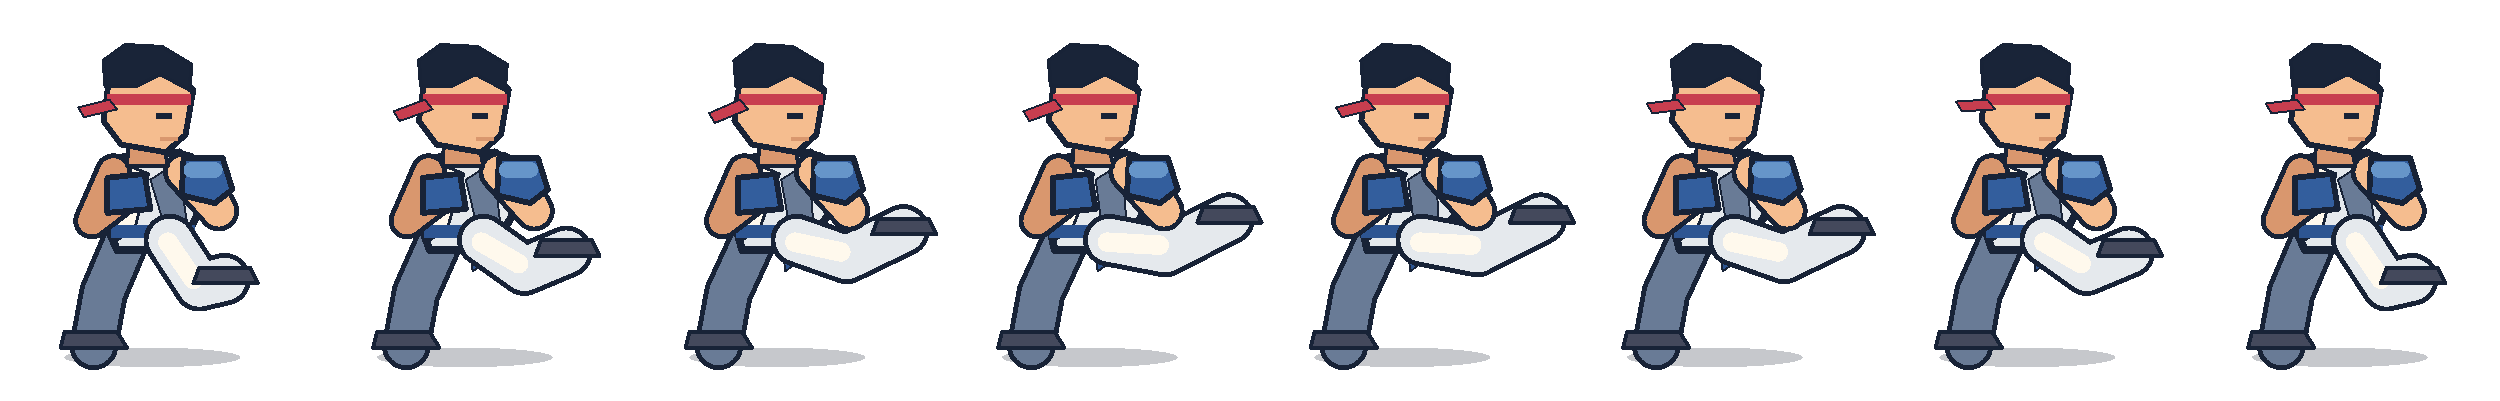
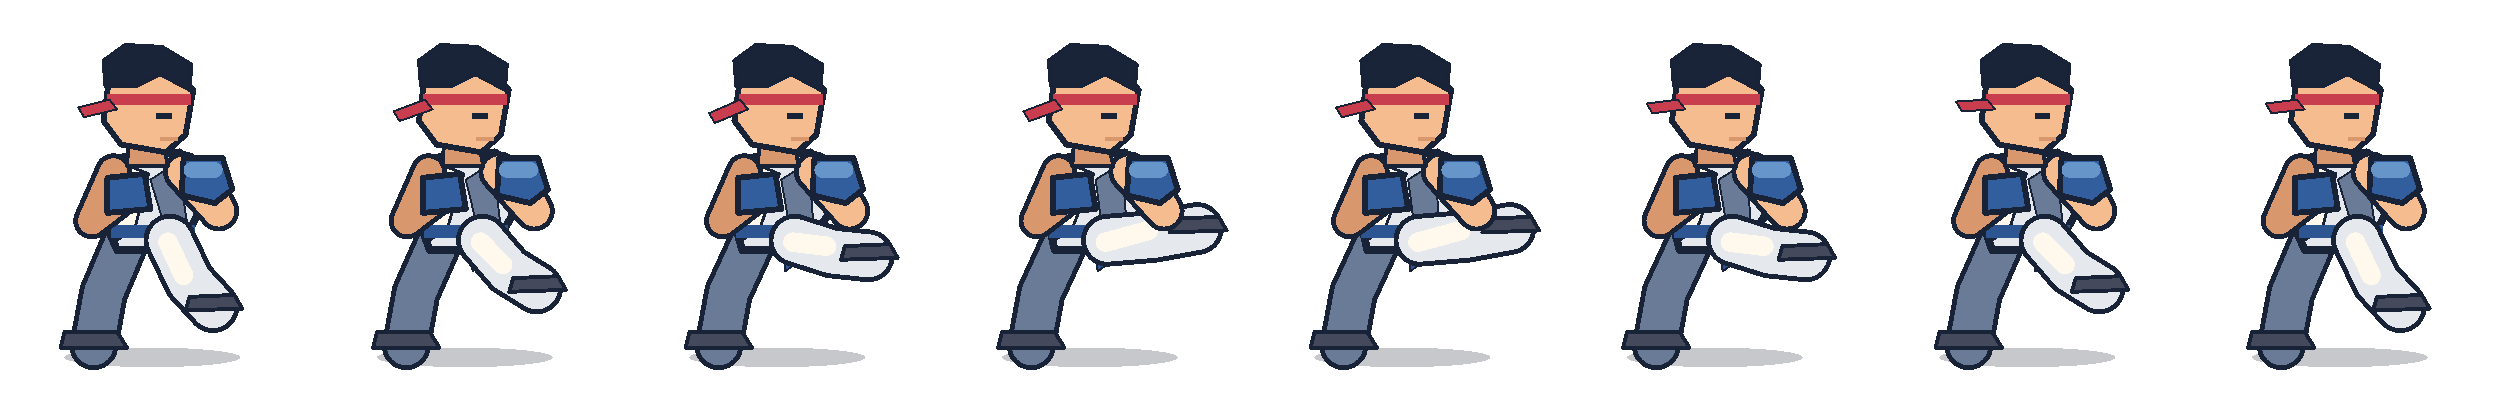
<svg xmlns="http://www.w3.org/2000/svg" width="1280" height="205" viewBox="0 0 1280 205">
  <g shape-rendering="crispEdges">
    <g transform="translate(0 0)">
      <ellipse cx="78" cy="183" rx="45" ry="5" fill="#111728" opacity=".24" />
      <path d="M 64,124 L 53,150 L 48,177" fill="none" stroke="#182337" stroke-width="25" stroke-linejoin="round" stroke-linecap="round" />
      <path d="M 64,124 L 53,150 L 48,177" fill="none" stroke="#697b96" stroke-width="20" stroke-linejoin="round" stroke-linecap="round" />
      <polygon points="33,170 60,170 65,178 31,178" fill="#44495c" stroke="#182337" stroke-width="2" stroke-linejoin="round" />
      <polygon points="58,81 92,78 101,110 92,128 60,128 52,110" fill="#e5e9ed" stroke="#182337" stroke-width="4" stroke-linejoin="round" />
      <polygon points="59,82 76,89 69,117 60,123" fill="#fff9ed" stroke="#182337" stroke-width="1.5" stroke-linejoin="round" />
      <polygon points="91,83 77,92 84,115 97,122" fill="#697b96" stroke="#182337" stroke-width="1" stroke-linejoin="round" />
      <rect x="57" y="115" width="43" height="7" fill="#2d5592" />
      <polygon points="80,117 87,117 90,133 82,139" fill="#2d5592" stroke="#182337" stroke-width="1" stroke-linejoin="round" />
-       <path d="M 87,123 L 102,146 L 115,143" fill="none" stroke="#182337" stroke-width="27" stroke-linejoin="round" stroke-linecap="round" />
-       <path d="M 87,123 L 102,146 L 115,143" fill="none" stroke="#e5e9ed" stroke-width="22" stroke-linejoin="round" stroke-linecap="round" />
-       <path d="M 86,124 L 99,143" fill="none" stroke="#fff9ed" stroke-width="10" stroke-linejoin="round" stroke-linecap="round" />
-       <path d="M 86,124 L 99,143" fill="none" stroke="#fff9ed" stroke-width="5" stroke-linejoin="round" stroke-linecap="round" />
-       <polygon points="102,137 128,137 132,145 99,145" fill="#44495c" stroke="#182337" stroke-width="2" stroke-linejoin="round" />
+       <path d="M 87,123 L 97,144 L 109,157" fill="none" stroke="#182337" stroke-width="27" stroke-linejoin="round" stroke-linecap="round" />
+       <path d="M 87,123 L 97,144 L 109,157" fill="none" stroke="#e5e9ed" stroke-width="22" stroke-linejoin="round" stroke-linecap="round" />
+       <path d="M 86,124 L 94,141" fill="none" stroke="#fff9ed" stroke-width="10" stroke-linejoin="round" stroke-linecap="round" />
+       <path d="M 86,124 L 94,141" fill="none" stroke="#fff9ed" stroke-width="5" stroke-linejoin="round" stroke-linecap="round" />
+       <polygon points="97,152 120,151 124,158 95,159" fill="#44495c" stroke="#182337" stroke-width="2" stroke-linejoin="round" />
      <path d="M 58,88 L 47,113 L 64,100" fill="none" stroke="#182337" stroke-width="19" stroke-linejoin="round" stroke-linecap="round" />
      <path d="M 58,88 L 47,113 L 64,100" fill="none" stroke="#d9976e" stroke-width="14" stroke-linejoin="round" stroke-linecap="round" />
      <polygon points="55,91 74,89 77,107 55,109" fill="#335e9d" stroke="#182337" stroke-width="3" stroke-linejoin="round" />
      <path d="M 94,88 L 112,108 L 103,92" fill="none" stroke="#182337" stroke-width="21" stroke-linejoin="round" stroke-linecap="round" />
      <path d="M 94,88 L 112,108 L 103,92" fill="none" stroke="#f5bd8f" stroke-width="16" stroke-linejoin="round" stroke-linecap="round" />
      <polygon points="94,81 114,81 119,97 110,104 93,100" fill="#335e9d" stroke="#182337" stroke-width="3" stroke-linejoin="round" />
      <path d="M 98,87 L 110,87" fill="none" stroke="#6695c9" stroke-width="8" stroke-linejoin="round" stroke-linecap="round" />
      <path d="M 98,87 L 110,87" fill="none" stroke="#6695c9" stroke-width="3" stroke-linejoin="round" stroke-linecap="round" />
      <polygon points="66,71 83,71 86,85 65,85" fill="#d9976e" stroke="#182337" stroke-width="2" stroke-linejoin="round" />
      <polygon points="56,39 90,36 99,46 95,69 85,78 62,74 53,62" fill="#f5bd8f" stroke="#182337" stroke-width="3" stroke-linejoin="round" />
      <polygon points="54,44 53,31 64,23 83,24 98,33 97,46 82,38 70,44" fill="#192438" stroke="#182337" stroke-width="2" stroke-linejoin="round" />
      <rect x="55" y="48" width="43" height="6" fill="#c83e4f" />
      <polygon points="56,51 40,55 43,60 60,56" fill="#c83e4f" stroke="#182337" stroke-width="1" stroke-linejoin="round" />
      <rect x="80" y="58" width="8" height="3" fill="#182337" />
      <rect x="82" y="70" width="9" height="2" fill="#d9976e" />
    </g>
    <g transform="translate(160 0)">
      <ellipse cx="78" cy="183" rx="45" ry="5" fill="#111728" opacity=".24" />
      <path d="M 64.5,124 L 53,150 L 48,177" fill="none" stroke="#182337" stroke-width="25" stroke-linejoin="round" stroke-linecap="round" />
      <path d="M 64.5,124 L 53,150 L 48,177" fill="none" stroke="#697b96" stroke-width="20" stroke-linejoin="round" stroke-linecap="round" />
      <polygon points="33,170 60,170 65,178 31,178" fill="#44495c" stroke="#182337" stroke-width="2" stroke-linejoin="round" />
      <polygon points="59.5,81 93.5,78 102.5,110 92,128 60,128 53.5,110" fill="#e5e9ed" stroke="#182337" stroke-width="4" stroke-linejoin="round" />
      <polygon points="60.5,82 77.5,89 69,117 60,123" fill="#fff9ed" stroke="#182337" stroke-width="1.5" stroke-linejoin="round" />
      <polygon points="92.5,83 78.5,92 84,115 97,122" fill="#697b96" stroke="#182337" stroke-width="1" stroke-linejoin="round" />
      <rect x="57" y="115" width="43" height="7" fill="#2d5592" />
      <polygon points="80,117 87,117 90,133 82,139" fill="#2d5592" stroke="#182337" stroke-width="1" stroke-linejoin="round" />
-       <path d="M 87.5,123 L 108.5,138 L 130,129" fill="none" stroke="#182337" stroke-width="27" stroke-linejoin="round" stroke-linecap="round" />
-       <path d="M 87.5,123 L 108.5,138 L 130,129" fill="none" stroke="#e5e9ed" stroke-width="22" stroke-linejoin="round" stroke-linecap="round" />
-       <path d="M 86.5,124 L 105.5,135" fill="none" stroke="#fff9ed" stroke-width="10" stroke-linejoin="round" stroke-linecap="round" />
-       <path d="M 86.5,124 L 105.5,135" fill="none" stroke="#fff9ed" stroke-width="5" stroke-linejoin="round" stroke-linecap="round" />
-       <polygon points="117,123 143,123 147,131 114,131" fill="#44495c" stroke="#182337" stroke-width="2" stroke-linejoin="round" />
+       <path d="M 87,123 L 100.36,138.48 L 114.76,147.4" fill="none" stroke="#182337" stroke-width="27" stroke-linejoin="round" stroke-linecap="round" />
+       <path d="M 87,123 L 100.36,138.48 L 114.76,147.4" fill="none" stroke="#e5e9ed" stroke-width="22" stroke-linejoin="round" stroke-linecap="round" />
+       <path d="M 86,124 L 97.36,135.48" fill="none" stroke="#fff9ed" stroke-width="10" stroke-linejoin="round" stroke-linecap="round" />
+       <path d="M 86,124 L 97.36,135.48" fill="none" stroke="#fff9ed" stroke-width="5" stroke-linejoin="round" stroke-linecap="round" />
+       <polygon points="102.76,142.4 125.76,141.4 129.76,148.4 100.76,149.4" fill="#44495c" stroke="#182337" stroke-width="2" stroke-linejoin="round" />
      <path d="M 59.5,88 L 48.5,113 L 65.5,100" fill="none" stroke="#182337" stroke-width="19" stroke-linejoin="round" stroke-linecap="round" />
      <path d="M 59.5,88 L 48.5,113 L 65.5,100" fill="none" stroke="#d9976e" stroke-width="14" stroke-linejoin="round" stroke-linecap="round" />
      <polygon points="56.5,91 75.5,89 78.5,107 56.5,109" fill="#335e9d" stroke="#182337" stroke-width="3" stroke-linejoin="round" />
      <path d="M 95.5,88 L 113.5,108 L 104.5,92" fill="none" stroke="#182337" stroke-width="21" stroke-linejoin="round" stroke-linecap="round" />
      <path d="M 95.5,88 L 113.5,108 L 104.5,92" fill="none" stroke="#f5bd8f" stroke-width="16" stroke-linejoin="round" stroke-linecap="round" />
      <polygon points="95.5,81 115.5,81 120.5,97 111.5,104 94.5,100" fill="#335e9d" stroke="#182337" stroke-width="3" stroke-linejoin="round" />
      <path d="M 99.5,87 L 111.5,87" fill="none" stroke="#6695c9" stroke-width="8" stroke-linejoin="round" stroke-linecap="round" />
      <path d="M 99.5,87 L 111.5,87" fill="none" stroke="#6695c9" stroke-width="3" stroke-linejoin="round" stroke-linecap="round" />
      <polygon points="67.5,71 84.5,71 87.5,85 66.5,85" fill="#d9976e" stroke="#182337" stroke-width="2" stroke-linejoin="round" />
      <polygon points="57.5,39 91.5,36 100.5,46 96.5,69 86.5,78 63.5,74 54.5,62" fill="#f5bd8f" stroke="#182337" stroke-width="3" stroke-linejoin="round" />
      <polygon points="55.5,44 54.5,31 65.5,23 84.5,24 99.5,33 98.5,46 83.5,38 71.5,44" fill="#192438" stroke="#182337" stroke-width="2" stroke-linejoin="round" />
      <rect x="56.736" y="48" width="43" height="6" fill="#c83e4f" />
      <polygon points="57.5,51 41.5,57 44.5,62 61.5,56" fill="#c83e4f" stroke="#182337" stroke-width="1" stroke-linejoin="round" />
      <rect x="81.736" y="58" width="8" height="3" fill="#182337" />
      <rect x="83.736" y="70" width="9" height="2" fill="#d9976e" />
    </g>
    <g transform="translate(320 0)">
      <ellipse cx="78" cy="183" rx="45" ry="5" fill="#111728" opacity=".24" />
      <path d="M 65,124 L 53,150 L 48,177" fill="none" stroke="#182337" stroke-width="25" stroke-linejoin="round" stroke-linecap="round" />
      <path d="M 65,124 L 53,150 L 48,177" fill="none" stroke="#697b96" stroke-width="20" stroke-linejoin="round" stroke-linecap="round" />
      <polygon points="33,170 60,170 65,178 31,178" fill="#44495c" stroke="#182337" stroke-width="2" stroke-linejoin="round" />
      <polygon points="61,81 95,78 104,110 92,128 60,128 55,110" fill="#e5e9ed" stroke="#182337" stroke-width="4" stroke-linejoin="round" />
      <polygon points="62,82 79,89 69,117 60,123" fill="#fff9ed" stroke="#182337" stroke-width="1.5" stroke-linejoin="round" />
      <polygon points="94,83 80,92 84,115 97,122" fill="#697b96" stroke="#182337" stroke-width="1" stroke-linejoin="round" />
      <rect x="57" y="115" width="43" height="7" fill="#2d5592" />
      <polygon points="80,117 87,117 90,133 82,139" fill="#2d5592" stroke="#182337" stroke-width="1" stroke-linejoin="round" />
-       <path d="M 88,123 L 113.5,132 L 142.5,118" fill="none" stroke="#182337" stroke-width="27" stroke-linejoin="round" stroke-linecap="round" />
-       <path d="M 88,123 L 113.5,132 L 142.5,118" fill="none" stroke="#e5e9ed" stroke-width="22" stroke-linejoin="round" stroke-linecap="round" />
-       <path d="M 87,124 L 110.5,129" fill="none" stroke="#fff9ed" stroke-width="10" stroke-linejoin="round" stroke-linecap="round" />
-       <path d="M 87,124 L 110.5,129" fill="none" stroke="#fff9ed" stroke-width="5" stroke-linejoin="round" stroke-linecap="round" />
-       <polygon points="129.5,112 155.5,112 159.5,120 126.5,120" fill="#44495c" stroke="#182337" stroke-width="2" stroke-linejoin="round" />
+       <path d="M 87,123 L 106.1,129.05 L 124.6,131" fill="none" stroke="#182337" stroke-width="27" stroke-linejoin="round" stroke-linecap="round" />
+       <path d="M 87,123 L 106.1,129.05 L 124.6,131" fill="none" stroke="#e5e9ed" stroke-width="22" stroke-linejoin="round" stroke-linecap="round" />
+       <path d="M 86,124 L 103.1,126.05" fill="none" stroke="#fff9ed" stroke-width="10" stroke-linejoin="round" stroke-linecap="round" />
+       <path d="M 86,124 L 103.1,126.05" fill="none" stroke="#fff9ed" stroke-width="5" stroke-linejoin="round" stroke-linecap="round" />
+       <polygon points="112.6,126 135.6,125 139.6,132 110.6,133" fill="#44495c" stroke="#182337" stroke-width="2" stroke-linejoin="round" />
      <path d="M 61,88 L 50,113 L 67,100" fill="none" stroke="#182337" stroke-width="19" stroke-linejoin="round" stroke-linecap="round" />
      <path d="M 61,88 L 50,113 L 67,100" fill="none" stroke="#d9976e" stroke-width="14" stroke-linejoin="round" stroke-linecap="round" />
      <polygon points="58,91 77,89 80,107 58,109" fill="#335e9d" stroke="#182337" stroke-width="3" stroke-linejoin="round" />
      <path d="M 97,88 L 115,108 L 106,92" fill="none" stroke="#182337" stroke-width="21" stroke-linejoin="round" stroke-linecap="round" />
      <path d="M 97,88 L 115,108 L 106,92" fill="none" stroke="#f5bd8f" stroke-width="16" stroke-linejoin="round" stroke-linecap="round" />
      <polygon points="97,81 117,81 122,97 113,104 96,100" fill="#335e9d" stroke="#182337" stroke-width="3" stroke-linejoin="round" />
      <path d="M 101,87 L 113,87" fill="none" stroke="#6695c9" stroke-width="8" stroke-linejoin="round" stroke-linecap="round" />
      <path d="M 101,87 L 113,87" fill="none" stroke="#6695c9" stroke-width="3" stroke-linejoin="round" stroke-linecap="round" />
      <polygon points="69,71 86,71 89,85 68,85" fill="#d9976e" stroke="#182337" stroke-width="2" stroke-linejoin="round" />
      <polygon points="59,39 93,36 102,46 98,69 88,78 65,74 56,62" fill="#f5bd8f" stroke="#182337" stroke-width="3" stroke-linejoin="round" />
      <polygon points="57,44 56,31 67,23 86,24 101,33 100,46 85,38 73,44" fill="#192438" stroke="#182337" stroke-width="2" stroke-linejoin="round" />
      <rect x="58.127" y="48" width="43" height="6" fill="#c83e4f" />
      <polygon points="59,51 43,58 46,63 63,56" fill="#c83e4f" stroke="#182337" stroke-width="1" stroke-linejoin="round" />
      <rect x="83.127" y="58" width="8" height="3" fill="#182337" />
      <rect x="85.127" y="70" width="9" height="2" fill="#d9976e" />
    </g>
    <g transform="translate(480 0)">
      <ellipse cx="78" cy="183" rx="45" ry="5" fill="#111728" opacity=".24" />
      <path d="M 65,124 L 53,150 L 48,177" fill="none" stroke="#182337" stroke-width="25" stroke-linejoin="round" stroke-linecap="round" />
      <path d="M 65,124 L 53,150 L 48,177" fill="none" stroke="#697b96" stroke-width="20" stroke-linejoin="round" stroke-linecap="round" />
      <polygon points="33,170 60,170 65,178 31,178" fill="#44495c" stroke="#182337" stroke-width="2" stroke-linejoin="round" />
      <polygon points="62,81 96,78 105,110 92,128 60,128 56,110" fill="#e5e9ed" stroke="#182337" stroke-width="4" stroke-linejoin="round" />
      <polygon points="63,82 80,89 69,117 60,123" fill="#fff9ed" stroke="#182337" stroke-width="1.5" stroke-linejoin="round" />
      <polygon points="95,83 81,92 84,115 97,122" fill="#697b96" stroke="#182337" stroke-width="1" stroke-linejoin="round" />
      <rect x="57" y="115" width="43" height="7" fill="#2d5592" />
      <polygon points="80,117 87,117 90,133 82,139" fill="#2d5592" stroke="#182337" stroke-width="1" stroke-linejoin="round" />
-       <path d="M 88,123 L 116.5,128.5 L 149,112" fill="none" stroke="#182337" stroke-width="27" stroke-linejoin="round" stroke-linecap="round" />
-       <path d="M 88,123 L 116.5,128.5 L 149,112" fill="none" stroke="#e5e9ed" stroke-width="22" stroke-linejoin="round" stroke-linecap="round" />
-       <path d="M 87,124 L 113.5,125.5" fill="none" stroke="#fff9ed" stroke-width="10" stroke-linejoin="round" stroke-linecap="round" />
-       <path d="M 87,124 L 113.5,125.5" fill="none" stroke="#fff9ed" stroke-width="5" stroke-linejoin="round" stroke-linecap="round" />
-       <polygon points="136,106 162,106 166,114 133,114" fill="#44495c" stroke="#182337" stroke-width="2" stroke-linejoin="round" />
+       <path d="M 87,123 L 111,121 L 133,117" fill="none" stroke="#182337" stroke-width="27" stroke-linejoin="round" stroke-linecap="round" />
+       <path d="M 87,123 L 111,121 L 133,117" fill="none" stroke="#e5e9ed" stroke-width="22" stroke-linejoin="round" stroke-linecap="round" />
+       <path d="M 86,124 L 108,118" fill="none" stroke="#fff9ed" stroke-width="10" stroke-linejoin="round" stroke-linecap="round" />
+       <path d="M 86,124 L 108,118" fill="none" stroke="#fff9ed" stroke-width="5" stroke-linejoin="round" stroke-linecap="round" />
+       <polygon points="121,112 144,111 148,118 119,119" fill="#44495c" stroke="#182337" stroke-width="2" stroke-linejoin="round" />
      <path d="M 62,88 L 51,113 L 68,100" fill="none" stroke="#182337" stroke-width="19" stroke-linejoin="round" stroke-linecap="round" />
      <path d="M 62,88 L 51,113 L 68,100" fill="none" stroke="#d9976e" stroke-width="14" stroke-linejoin="round" stroke-linecap="round" />
      <polygon points="59,91 78,89 81,107 59,109" fill="#335e9d" stroke="#182337" stroke-width="3" stroke-linejoin="round" />
      <path d="M 98,88 L 116,108 L 107,92" fill="none" stroke="#182337" stroke-width="21" stroke-linejoin="round" stroke-linecap="round" />
      <path d="M 98,88 L 116,108 L 107,92" fill="none" stroke="#f5bd8f" stroke-width="16" stroke-linejoin="round" stroke-linecap="round" />
      <polygon points="98,81 118,81 123,97 114,104 97,100" fill="#335e9d" stroke="#182337" stroke-width="3" stroke-linejoin="round" />
      <path d="M 102,87 L 114,87" fill="none" stroke="#6695c9" stroke-width="8" stroke-linejoin="round" stroke-linecap="round" />
      <path d="M 102,87 L 114,87" fill="none" stroke="#6695c9" stroke-width="3" stroke-linejoin="round" stroke-linecap="round" />
      <polygon points="70,71 87,71 90,85 69,85" fill="#d9976e" stroke="#182337" stroke-width="2" stroke-linejoin="round" />
      <polygon points="60,39 94,36 103,46 99,69 89,78 66,74 57,62" fill="#f5bd8f" stroke="#182337" stroke-width="3" stroke-linejoin="round" />
      <polygon points="58,44 57,31 68,23 87,24 102,33 101,46 86,38 74,44" fill="#192438" stroke="#182337" stroke-width="2" stroke-linejoin="round" />
      <rect x="58.9" y="48" width="43" height="6" fill="#c83e4f" />
      <polygon points="60,51 44,57 47,62 64,56" fill="#c83e4f" stroke="#182337" stroke-width="1" stroke-linejoin="round" />
      <rect x="83.9" y="58" width="8" height="3" fill="#182337" />
      <rect x="85.9" y="70" width="9" height="2" fill="#d9976e" />
    </g>
    <g transform="translate(640 0)">
      <ellipse cx="78" cy="183" rx="45" ry="5" fill="#111728" opacity=".24" />
      <path d="M 65,124 L 53,150 L 48,177" fill="none" stroke="#182337" stroke-width="25" stroke-linejoin="round" stroke-linecap="round" />
      <path d="M 65,124 L 53,150 L 48,177" fill="none" stroke="#697b96" stroke-width="20" stroke-linejoin="round" stroke-linecap="round" />
      <polygon points="33,170 60,170 65,178 31,178" fill="#44495c" stroke="#182337" stroke-width="2" stroke-linejoin="round" />
      <polygon points="62,81 96,78 105,110 92,128 60,128 56,110" fill="#e5e9ed" stroke="#182337" stroke-width="4" stroke-linejoin="round" />
      <polygon points="63,82 80,89 69,117 60,123" fill="#fff9ed" stroke="#182337" stroke-width="1.5" stroke-linejoin="round" />
      <polygon points="95,83 81,92 84,115 97,122" fill="#697b96" stroke="#182337" stroke-width="1" stroke-linejoin="round" />
      <rect x="57" y="115" width="43" height="7" fill="#2d5592" />
      <polygon points="80,117 87,117 90,133 82,139" fill="#2d5592" stroke="#182337" stroke-width="1" stroke-linejoin="round" />
-       <path d="M 88,123 L 116.5,128.5 L 149,112" fill="none" stroke="#182337" stroke-width="27" stroke-linejoin="round" stroke-linecap="round" />
-       <path d="M 88,123 L 116.5,128.5 L 149,112" fill="none" stroke="#e5e9ed" stroke-width="22" stroke-linejoin="round" stroke-linecap="round" />
-       <path d="M 87,124 L 113.5,125.5" fill="none" stroke="#fff9ed" stroke-width="10" stroke-linejoin="round" stroke-linecap="round" />
-       <path d="M 87,124 L 113.5,125.5" fill="none" stroke="#fff9ed" stroke-width="5" stroke-linejoin="round" stroke-linecap="round" />
-       <polygon points="136,106 162,106 166,114 133,114" fill="#44495c" stroke="#182337" stroke-width="2" stroke-linejoin="round" />
+       <path d="M 87,123 L 111,121 L 133,117" fill="none" stroke="#182337" stroke-width="27" stroke-linejoin="round" stroke-linecap="round" />
+       <path d="M 87,123 L 111,121 L 133,117" fill="none" stroke="#e5e9ed" stroke-width="22" stroke-linejoin="round" stroke-linecap="round" />
+       <path d="M 86,124 L 108,118" fill="none" stroke="#fff9ed" stroke-width="10" stroke-linejoin="round" stroke-linecap="round" />
+       <path d="M 86,124 L 108,118" fill="none" stroke="#fff9ed" stroke-width="5" stroke-linejoin="round" stroke-linecap="round" />
+       <polygon points="121,112 144,111 148,118 119,119" fill="#44495c" stroke="#182337" stroke-width="2" stroke-linejoin="round" />
      <path d="M 62,88 L 51,113 L 68,100" fill="none" stroke="#182337" stroke-width="19" stroke-linejoin="round" stroke-linecap="round" />
      <path d="M 62,88 L 51,113 L 68,100" fill="none" stroke="#d9976e" stroke-width="14" stroke-linejoin="round" stroke-linecap="round" />
      <polygon points="59,91 78,89 81,107 59,109" fill="#335e9d" stroke="#182337" stroke-width="3" stroke-linejoin="round" />
      <path d="M 98,88 L 116,108 L 107,92" fill="none" stroke="#182337" stroke-width="21" stroke-linejoin="round" stroke-linecap="round" />
      <path d="M 98,88 L 116,108 L 107,92" fill="none" stroke="#f5bd8f" stroke-width="16" stroke-linejoin="round" stroke-linecap="round" />
      <polygon points="98,81 118,81 123,97 114,104 97,100" fill="#335e9d" stroke="#182337" stroke-width="3" stroke-linejoin="round" />
      <path d="M 102,87 L 114,87" fill="none" stroke="#6695c9" stroke-width="8" stroke-linejoin="round" stroke-linecap="round" />
      <path d="M 102,87 L 114,87" fill="none" stroke="#6695c9" stroke-width="3" stroke-linejoin="round" stroke-linecap="round" />
      <polygon points="70,71 87,71 90,85 69,85" fill="#d9976e" stroke="#182337" stroke-width="2" stroke-linejoin="round" />
      <polygon points="60,39 94,36 103,46 99,69 89,78 66,74 57,62" fill="#f5bd8f" stroke="#182337" stroke-width="3" stroke-linejoin="round" />
      <polygon points="58,44 57,31 68,23 87,24 102,33 101,46 86,38 74,44" fill="#192438" stroke="#182337" stroke-width="2" stroke-linejoin="round" />
      <rect x="58.9" y="48" width="43" height="6" fill="#c83e4f" />
      <polygon points="60,51 44,55 47,60 64,56" fill="#c83e4f" stroke="#182337" stroke-width="1" stroke-linejoin="round" />
      <rect x="83.9" y="58" width="8" height="3" fill="#182337" />
      <rect x="85.9" y="70" width="9" height="2" fill="#d9976e" />
    </g>
    <g transform="translate(800 0)">
      <ellipse cx="78" cy="183" rx="45" ry="5" fill="#111728" opacity=".24" />
      <path d="M 65,124 L 53,150 L 48,177" fill="none" stroke="#182337" stroke-width="25" stroke-linejoin="round" stroke-linecap="round" />
      <path d="M 65,124 L 53,150 L 48,177" fill="none" stroke="#697b96" stroke-width="20" stroke-linejoin="round" stroke-linecap="round" />
      <polygon points="33,170 60,170 65,178 31,178" fill="#44495c" stroke="#182337" stroke-width="2" stroke-linejoin="round" />
      <polygon points="61,81 95,78 104,110 92,128 60,128 55,110" fill="#e5e9ed" stroke="#182337" stroke-width="4" stroke-linejoin="round" />
      <polygon points="62,82 79,89 69,117 60,123" fill="#fff9ed" stroke="#182337" stroke-width="1.5" stroke-linejoin="round" />
      <polygon points="94,83 80,92 84,115 97,122" fill="#697b96" stroke="#182337" stroke-width="1" stroke-linejoin="round" />
      <rect x="57" y="115" width="43" height="7" fill="#2d5592" />
      <polygon points="80,117 87,117 90,133 82,139" fill="#2d5592" stroke="#182337" stroke-width="1" stroke-linejoin="round" />
-       <path d="M 88,123 L 113.5,132 L 142.5,118" fill="none" stroke="#182337" stroke-width="27" stroke-linejoin="round" stroke-linecap="round" />
-       <path d="M 88,123 L 113.5,132 L 142.5,118" fill="none" stroke="#e5e9ed" stroke-width="22" stroke-linejoin="round" stroke-linecap="round" />
-       <path d="M 87,124 L 110.5,129" fill="none" stroke="#fff9ed" stroke-width="10" stroke-linejoin="round" stroke-linecap="round" />
-       <path d="M 87,124 L 110.5,129" fill="none" stroke="#fff9ed" stroke-width="5" stroke-linejoin="round" stroke-linecap="round" />
-       <polygon points="129.5,112 155.5,112 159.5,120 126.5,120" fill="#44495c" stroke="#182337" stroke-width="2" stroke-linejoin="round" />
+       <path d="M 87,123 L 106.1,129.05 L 124.6,131" fill="none" stroke="#182337" stroke-width="27" stroke-linejoin="round" stroke-linecap="round" />
+       <path d="M 87,123 L 106.1,129.05 L 124.6,131" fill="none" stroke="#e5e9ed" stroke-width="22" stroke-linejoin="round" stroke-linecap="round" />
+       <path d="M 86,124 L 103.1,126.05" fill="none" stroke="#fff9ed" stroke-width="10" stroke-linejoin="round" stroke-linecap="round" />
+       <path d="M 86,124 L 103.1,126.05" fill="none" stroke="#fff9ed" stroke-width="5" stroke-linejoin="round" stroke-linecap="round" />
+       <polygon points="112.6,126 135.6,125 139.6,132 110.6,133" fill="#44495c" stroke="#182337" stroke-width="2" stroke-linejoin="round" />
      <path d="M 61,88 L 50,113 L 67,100" fill="none" stroke="#182337" stroke-width="19" stroke-linejoin="round" stroke-linecap="round" />
      <path d="M 61,88 L 50,113 L 67,100" fill="none" stroke="#d9976e" stroke-width="14" stroke-linejoin="round" stroke-linecap="round" />
      <polygon points="58,91 77,89 80,107 58,109" fill="#335e9d" stroke="#182337" stroke-width="3" stroke-linejoin="round" />
      <path d="M 97,88 L 115,108 L 106,92" fill="none" stroke="#182337" stroke-width="21" stroke-linejoin="round" stroke-linecap="round" />
      <path d="M 97,88 L 115,108 L 106,92" fill="none" stroke="#f5bd8f" stroke-width="16" stroke-linejoin="round" stroke-linecap="round" />
      <polygon points="97,81 117,81 122,97 113,104 96,100" fill="#335e9d" stroke="#182337" stroke-width="3" stroke-linejoin="round" />
      <path d="M 101,87 L 113,87" fill="none" stroke="#6695c9" stroke-width="8" stroke-linejoin="round" stroke-linecap="round" />
      <path d="M 101,87 L 113,87" fill="none" stroke="#6695c9" stroke-width="3" stroke-linejoin="round" stroke-linecap="round" />
      <polygon points="69,71 86,71 89,85 68,85" fill="#d9976e" stroke="#182337" stroke-width="2" stroke-linejoin="round" />
      <polygon points="59,39 93,36 102,46 98,69 88,78 65,74 56,62" fill="#f5bd8f" stroke="#182337" stroke-width="3" stroke-linejoin="round" />
      <polygon points="57,44 56,31 67,23 86,24 101,33 100,46 85,38 73,44" fill="#192438" stroke="#182337" stroke-width="2" stroke-linejoin="round" />
      <rect x="58.127" y="48" width="43" height="6" fill="#c83e4f" />
      <polygon points="59,51 43,53 46,58 63,56" fill="#c83e4f" stroke="#182337" stroke-width="1" stroke-linejoin="round" />
      <rect x="83.127" y="58" width="8" height="3" fill="#182337" />
      <rect x="85.127" y="70" width="9" height="2" fill="#d9976e" />
    </g>
    <g transform="translate(960 0)">
      <ellipse cx="78" cy="183" rx="45" ry="5" fill="#111728" opacity=".24" />
      <path d="M 64.5,124 L 53,150 L 48,177" fill="none" stroke="#182337" stroke-width="25" stroke-linejoin="round" stroke-linecap="round" />
      <path d="M 64.5,124 L 53,150 L 48,177" fill="none" stroke="#697b96" stroke-width="20" stroke-linejoin="round" stroke-linecap="round" />
      <polygon points="33,170 60,170 65,178 31,178" fill="#44495c" stroke="#182337" stroke-width="2" stroke-linejoin="round" />
      <polygon points="59.5,81 93.5,78 102.5,110 92,128 60,128 53.5,110" fill="#e5e9ed" stroke="#182337" stroke-width="4" stroke-linejoin="round" />
      <polygon points="60.5,82 77.5,89 69,117 60,123" fill="#fff9ed" stroke="#182337" stroke-width="1.5" stroke-linejoin="round" />
      <polygon points="92.5,83 78.5,92 84,115 97,122" fill="#697b96" stroke="#182337" stroke-width="1" stroke-linejoin="round" />
      <rect x="57" y="115" width="43" height="7" fill="#2d5592" />
      <polygon points="80,117 87,117 90,133 82,139" fill="#2d5592" stroke="#182337" stroke-width="1" stroke-linejoin="round" />
-       <path d="M 87.5,123 L 108.5,138 L 130,129" fill="none" stroke="#182337" stroke-width="27" stroke-linejoin="round" stroke-linecap="round" />
-       <path d="M 87.5,123 L 108.5,138 L 130,129" fill="none" stroke="#e5e9ed" stroke-width="22" stroke-linejoin="round" stroke-linecap="round" />
-       <path d="M 86.5,124 L 105.5,135" fill="none" stroke="#fff9ed" stroke-width="10" stroke-linejoin="round" stroke-linecap="round" />
-       <path d="M 86.5,124 L 105.5,135" fill="none" stroke="#fff9ed" stroke-width="5" stroke-linejoin="round" stroke-linecap="round" />
-       <polygon points="117,123 143,123 147,131 114,131" fill="#44495c" stroke="#182337" stroke-width="2" stroke-linejoin="round" />
+       <path d="M 87,123 L 100.36,138.48 L 114.76,147.4" fill="none" stroke="#182337" stroke-width="27" stroke-linejoin="round" stroke-linecap="round" />
+       <path d="M 87,123 L 100.36,138.48 L 114.76,147.4" fill="none" stroke="#e5e9ed" stroke-width="22" stroke-linejoin="round" stroke-linecap="round" />
+       <path d="M 86,124 L 97.36,135.48" fill="none" stroke="#fff9ed" stroke-width="10" stroke-linejoin="round" stroke-linecap="round" />
+       <path d="M 86,124 L 97.36,135.48" fill="none" stroke="#fff9ed" stroke-width="5" stroke-linejoin="round" stroke-linecap="round" />
+       <polygon points="102.76,142.4 125.76,141.4 129.76,148.4 100.76,149.4" fill="#44495c" stroke="#182337" stroke-width="2" stroke-linejoin="round" />
      <path d="M 59.5,88 L 48.5,113 L 65.5,100" fill="none" stroke="#182337" stroke-width="19" stroke-linejoin="round" stroke-linecap="round" />
      <path d="M 59.5,88 L 48.5,113 L 65.5,100" fill="none" stroke="#d9976e" stroke-width="14" stroke-linejoin="round" stroke-linecap="round" />
      <polygon points="56.5,91 75.5,89 78.5,107 56.5,109" fill="#335e9d" stroke="#182337" stroke-width="3" stroke-linejoin="round" />
      <path d="M 95.5,88 L 113.5,108 L 104.5,92" fill="none" stroke="#182337" stroke-width="21" stroke-linejoin="round" stroke-linecap="round" />
      <path d="M 95.5,88 L 113.5,108 L 104.5,92" fill="none" stroke="#f5bd8f" stroke-width="16" stroke-linejoin="round" stroke-linecap="round" />
      <polygon points="95.5,81 115.5,81 120.5,97 111.5,104 94.5,100" fill="#335e9d" stroke="#182337" stroke-width="3" stroke-linejoin="round" />
      <path d="M 99.5,87 L 111.5,87" fill="none" stroke="#6695c9" stroke-width="8" stroke-linejoin="round" stroke-linecap="round" />
      <path d="M 99.5,87 L 111.5,87" fill="none" stroke="#6695c9" stroke-width="3" stroke-linejoin="round" stroke-linecap="round" />
      <polygon points="67.5,71 84.5,71 87.5,85 66.5,85" fill="#d9976e" stroke="#182337" stroke-width="2" stroke-linejoin="round" />
      <polygon points="57.5,39 91.5,36 100.5,46 96.5,69 86.5,78 63.5,74 54.5,62" fill="#f5bd8f" stroke="#182337" stroke-width="3" stroke-linejoin="round" />
      <polygon points="55.5,44 54.5,31 65.5,23 84.5,24 99.5,33 98.5,46 83.5,38 71.5,44" fill="#192438" stroke="#182337" stroke-width="2" stroke-linejoin="round" />
      <rect x="56.736" y="48" width="43" height="6" fill="#c83e4f" />
      <polygon points="57.5,51 41.5,52 44.5,57 61.5,56" fill="#c83e4f" stroke="#182337" stroke-width="1" stroke-linejoin="round" />
      <rect x="81.736" y="58" width="8" height="3" fill="#182337" />
      <rect x="83.736" y="70" width="9" height="2" fill="#d9976e" />
    </g>
    <g transform="translate(1120 0)">
      <ellipse cx="78" cy="183" rx="45" ry="5" fill="#111728" opacity=".24" />
      <path d="M 64,124 L 53,150 L 48,177" fill="none" stroke="#182337" stroke-width="25" stroke-linejoin="round" stroke-linecap="round" />
      <path d="M 64,124 L 53,150 L 48,177" fill="none" stroke="#697b96" stroke-width="20" stroke-linejoin="round" stroke-linecap="round" />
      <polygon points="33,170 60,170 65,178 31,178" fill="#44495c" stroke="#182337" stroke-width="2" stroke-linejoin="round" />
      <polygon points="58,81 92,78 101,110 92,128 60,128 52,110" fill="#e5e9ed" stroke="#182337" stroke-width="4" stroke-linejoin="round" />
      <polygon points="59,82 76,89 69,117 60,123" fill="#fff9ed" stroke="#182337" stroke-width="1.5" stroke-linejoin="round" />
      <polygon points="91,83 77,92 84,115 97,122" fill="#697b96" stroke="#182337" stroke-width="1" stroke-linejoin="round" />
      <rect x="57" y="115" width="43" height="7" fill="#2d5592" />
      <polygon points="80,117 87,117 90,133 82,139" fill="#2d5592" stroke="#182337" stroke-width="1" stroke-linejoin="round" />
-       <path d="M 87,123 L 102,146 L 115,143" fill="none" stroke="#182337" stroke-width="27" stroke-linejoin="round" stroke-linecap="round" />
-       <path d="M 87,123 L 102,146 L 115,143" fill="none" stroke="#e5e9ed" stroke-width="22" stroke-linejoin="round" stroke-linecap="round" />
-       <path d="M 86,124 L 99,143" fill="none" stroke="#fff9ed" stroke-width="10" stroke-linejoin="round" stroke-linecap="round" />
-       <path d="M 86,124 L 99,143" fill="none" stroke="#fff9ed" stroke-width="5" stroke-linejoin="round" stroke-linecap="round" />
-       <polygon points="102,137 128,137 132,145 99,145" fill="#44495c" stroke="#182337" stroke-width="2" stroke-linejoin="round" />
+       <path d="M 87,123 L 97,144 L 109,157" fill="none" stroke="#182337" stroke-width="27" stroke-linejoin="round" stroke-linecap="round" />
+       <path d="M 87,123 L 97,144 L 109,157" fill="none" stroke="#e5e9ed" stroke-width="22" stroke-linejoin="round" stroke-linecap="round" />
+       <path d="M 86,124 L 94,141" fill="none" stroke="#fff9ed" stroke-width="10" stroke-linejoin="round" stroke-linecap="round" />
+       <path d="M 86,124 L 94,141" fill="none" stroke="#fff9ed" stroke-width="5" stroke-linejoin="round" stroke-linecap="round" />
+       <polygon points="97,152 120,151 124,158 95,159" fill="#44495c" stroke="#182337" stroke-width="2" stroke-linejoin="round" />
      <path d="M 58,88 L 47,113 L 64,100" fill="none" stroke="#182337" stroke-width="19" stroke-linejoin="round" stroke-linecap="round" />
      <path d="M 58,88 L 47,113 L 64,100" fill="none" stroke="#d9976e" stroke-width="14" stroke-linejoin="round" stroke-linecap="round" />
      <polygon points="55,91 74,89 77,107 55,109" fill="#335e9d" stroke="#182337" stroke-width="3" stroke-linejoin="round" />
      <path d="M 94,88 L 112,108 L 103,92" fill="none" stroke="#182337" stroke-width="21" stroke-linejoin="round" stroke-linecap="round" />
      <path d="M 94,88 L 112,108 L 103,92" fill="none" stroke="#f5bd8f" stroke-width="16" stroke-linejoin="round" stroke-linecap="round" />
      <polygon points="94,81 114,81 119,97 110,104 93,100" fill="#335e9d" stroke="#182337" stroke-width="3" stroke-linejoin="round" />
      <path d="M 98,87 L 110,87" fill="none" stroke="#6695c9" stroke-width="8" stroke-linejoin="round" stroke-linecap="round" />
      <path d="M 98,87 L 110,87" fill="none" stroke="#6695c9" stroke-width="3" stroke-linejoin="round" stroke-linecap="round" />
      <polygon points="66,71 83,71 86,85 65,85" fill="#d9976e" stroke="#182337" stroke-width="2" stroke-linejoin="round" />
      <polygon points="56,39 90,36 99,46 95,69 85,78 62,74 53,62" fill="#f5bd8f" stroke="#182337" stroke-width="3" stroke-linejoin="round" />
      <polygon points="54,44 53,31 64,23 83,24 98,33 97,46 82,38 70,44" fill="#192438" stroke="#182337" stroke-width="2" stroke-linejoin="round" />
      <rect x="55" y="48" width="43" height="6" fill="#c83e4f" />
      <polygon points="56,51 40,53 43,58 60,56" fill="#c83e4f" stroke="#182337" stroke-width="1" stroke-linejoin="round" />
      <rect x="80" y="58" width="8" height="3" fill="#182337" />
      <rect x="82" y="70" width="9" height="2" fill="#d9976e" />
    </g>
  </g>
</svg>
